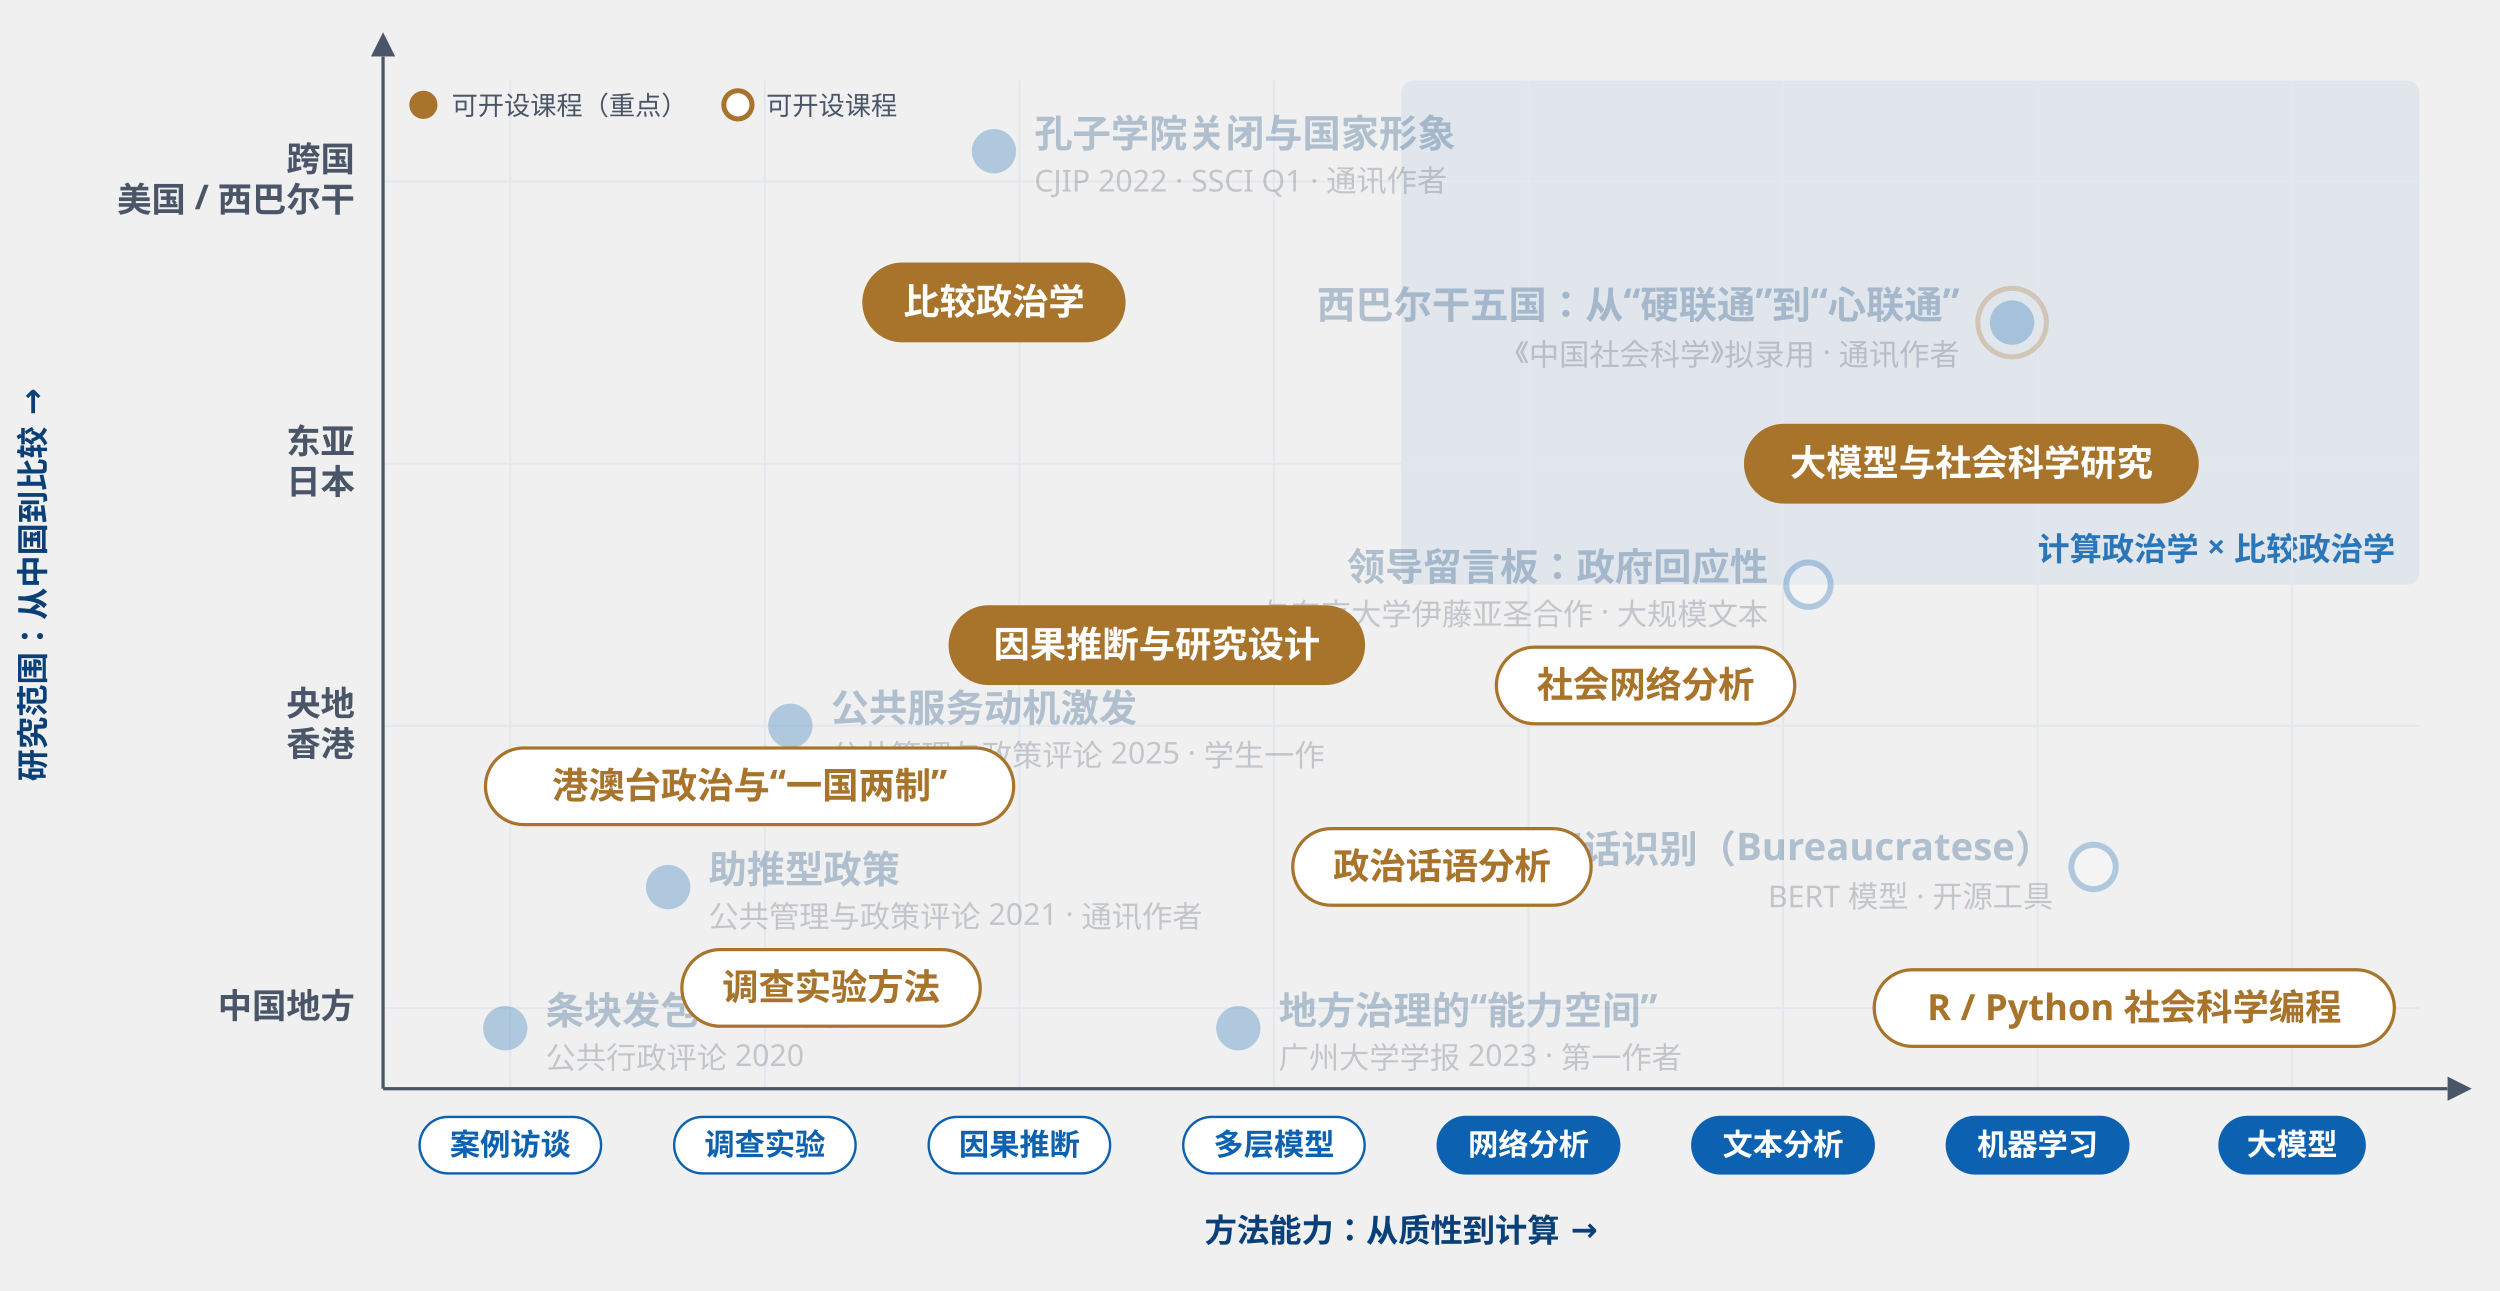
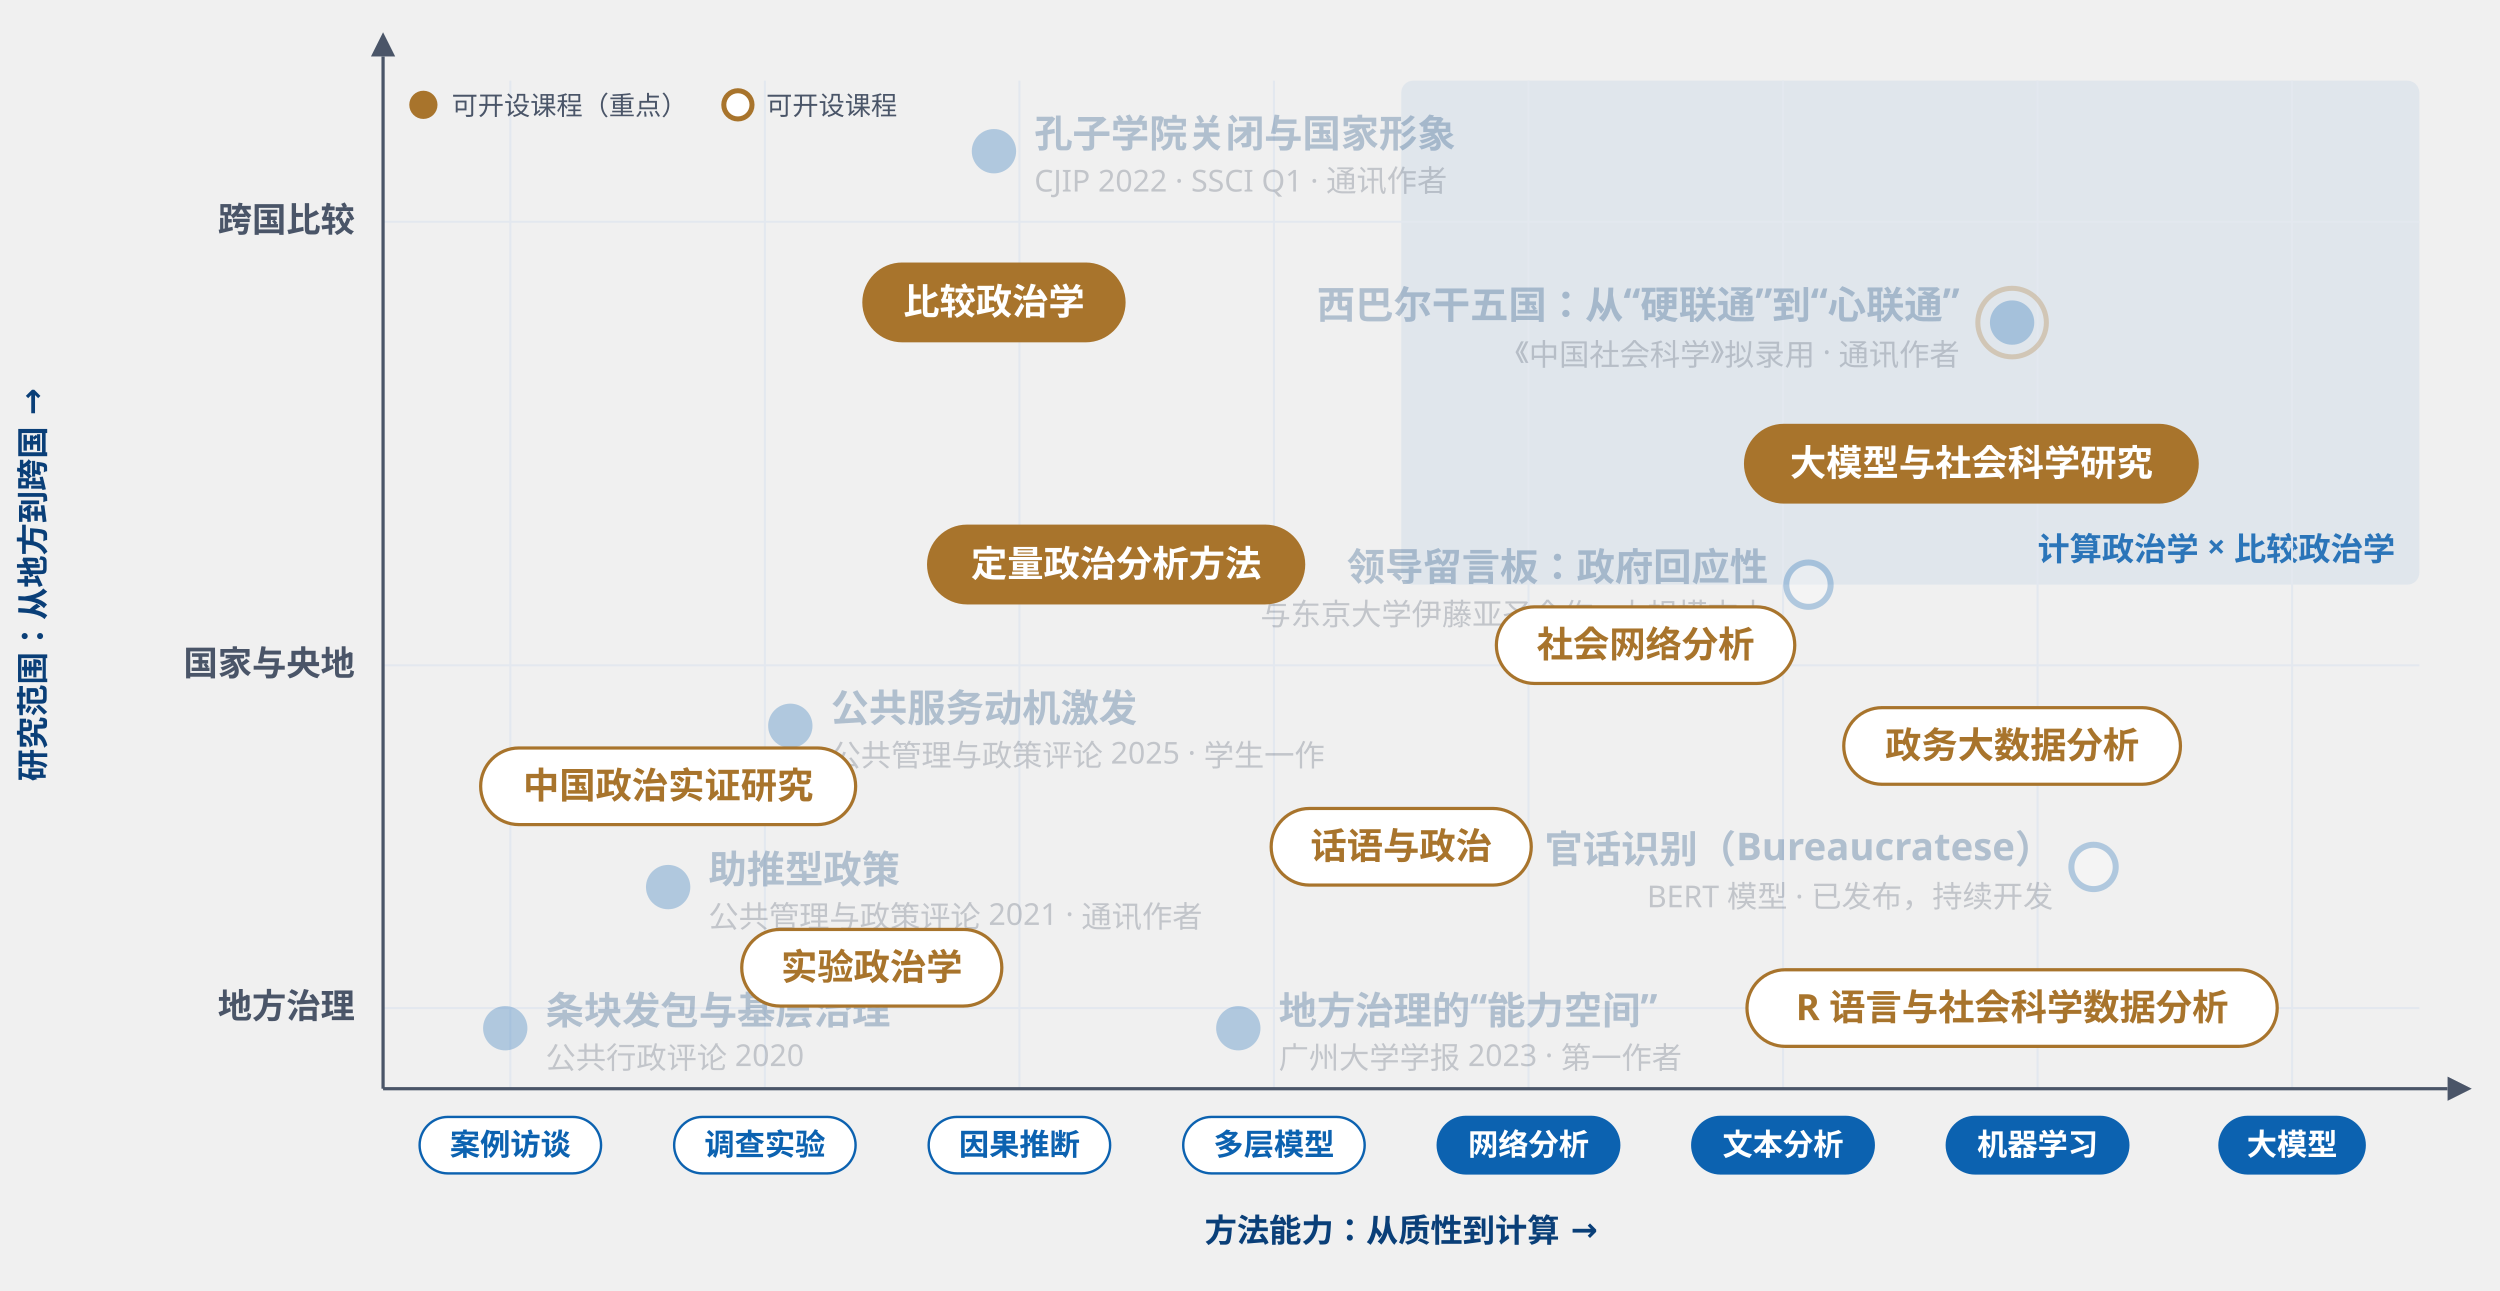
<svg xmlns="http://www.w3.org/2000/svg" viewBox="0 0 1240 640" width="1240" height="640" font-family="PingFang SC, Microsoft YaHei, sans-serif">
  <rect x="695.0" y="40" width="505.0" height="250.0" rx="6" fill="#0C62B0" fill-opacity="0.07" />
  <text x="1188" y="278.0" text-anchor="end" font-size="16" font-weight="700" fill="#0C62B0" fill-opacity="0.85">计算政治学 × 比较政治学</text>
  <line x1="253.125" y1="40" x2="253.125" y2="540" stroke="#E3E8EF" stroke-width="1" />
  <line x1="379.375" y1="40" x2="379.375" y2="540" stroke="#E3E8EF" stroke-width="1" />
  <line x1="505.625" y1="40" x2="505.625" y2="540" stroke="#E3E8EF" stroke-width="1" />
  <line x1="631.875" y1="40" x2="631.875" y2="540" stroke="#E3E8EF" stroke-width="1" />
  <line x1="758.125" y1="40" x2="758.125" y2="540" stroke="#E3E8EF" stroke-width="1" />
  <line x1="884.375" y1="40" x2="884.375" y2="540" stroke="#E3E8EF" stroke-width="1" />
  <line x1="1010.625" y1="40" x2="1010.625" y2="540" stroke="#E3E8EF" stroke-width="1" />
  <line x1="1136.875" y1="40" x2="1136.875" y2="540" stroke="#E3E8EF" stroke-width="1" />
  <line x1="190" y1="500.0" x2="1200" y2="500.0" stroke="#E3E8EF" stroke-width="1" />
-   <line x1="190" y1="360.0" x2="1200" y2="360.0" stroke="#E3E8EF" stroke-width="1" />
-   <line x1="190" y1="230.0" x2="1200" y2="230.0" stroke="#E3E8EF" stroke-width="1" />
-   <line x1="190" y1="90.0" x2="1200" y2="90.0" stroke="#E3E8EF" stroke-width="1" />
+   <line x1="190" y1="330.0" x2="1200" y2="330.0" stroke="#E3E8EF" stroke-width="1" />
+   <line x1="190" y1="110.0" x2="1200" y2="110.0" stroke="#E3E8EF" stroke-width="1" />
  <line x1="190" y1="540" x2="1214" y2="540" stroke="#4A5568" stroke-width="1.6" />
  <path d="M1214 534 L1226 540 L1214 546z" fill="#4A5568" />
  <line x1="190" y1="540" x2="190" y2="28" stroke="#4A5568" stroke-width="1.6" />
  <path d="M184 28 L190 16 L196 28z" fill="#4A5568" />
  <rect x="208.125" y="554" width="90" height="28" rx="14" fill="#FFFFFF" stroke="#0C62B0" stroke-width="1.2" />
  <text x="253.125" y="573" text-anchor="middle" font-size="15" font-weight="600" fill="#0C62B0">案例访谈</text>
  <rect x="334.375" y="554" width="90" height="28" rx="14" fill="#FFFFFF" stroke="#0C62B0" stroke-width="1.2" />
  <text x="379.375" y="573" text-anchor="middle" font-size="15" font-weight="600" fill="#0C62B0">调查实验</text>
  <rect x="460.625" y="554" width="90" height="28" rx="14" fill="#FFFFFF" stroke="#0C62B0" stroke-width="1.2" />
  <text x="505.625" y="573" text-anchor="middle" font-size="15" font-weight="600" fill="#0C62B0">因果推断</text>
  <rect x="586.875" y="554" width="90" height="28" rx="14" fill="#FFFFFF" stroke="#0C62B0" stroke-width="1.2" />
  <text x="631.875" y="573" text-anchor="middle" font-size="15" font-weight="600" fill="#0C62B0">多层模型</text>
  <rect x="713.125" y="554" width="90" height="28" rx="14" fill="#0C62B0" stroke="#0C62B0" stroke-width="1.2" />
  <text x="758.125" y="573" text-anchor="middle" font-size="15" font-weight="600" fill="#FFFFFF">网络分析</text>
  <rect x="839.375" y="554" width="90" height="28" rx="14" fill="#0C62B0" stroke="#0C62B0" stroke-width="1.2" />
  <text x="884.375" y="573" text-anchor="middle" font-size="15" font-weight="600" fill="#FFFFFF">文本分析</text>
  <rect x="965.625" y="554" width="90" height="28" rx="14" fill="#0C62B0" stroke="#0C62B0" stroke-width="1.2" />
  <text x="1010.625" y="573" text-anchor="middle" font-size="15" font-weight="600" fill="#FFFFFF">机器学习</text>
  <rect x="1100.875" y="554" width="72" height="28" rx="14" fill="#0C62B0" stroke="#0C62B0" stroke-width="1.2" />
  <text x="1136.875" y="573" text-anchor="middle" font-size="15" font-weight="600" fill="#FFFFFF">大模型</text>
  <text x="695.0" y="616" text-anchor="middle" font-size="16" font-weight="700" fill="#0A3F78">方法能力：从质性到计算 →</text>
-   <text x="176" y="505.0" text-anchor="end" font-size="17" font-weight="600" fill="#4A5568">中国地方</text>
-   <text x="176" y="355.0" text-anchor="end" font-size="17" font-weight="600" fill="#4A5568">央地</text>
-   <text x="176" y="375.0" text-anchor="end" font-size="17" font-weight="600" fill="#4A5568">香港</text>
-   <text x="176" y="225.0" text-anchor="end" font-size="17" font-weight="600" fill="#4A5568">东亚</text>
-   <text x="176" y="245.0" text-anchor="end" font-size="17" font-weight="600" fill="#4A5568">日本</text>
-   <text x="176" y="85.0" text-anchor="end" font-size="17" font-weight="600" fill="#4A5568">跨国</text>
-   <text x="176" y="105.0" text-anchor="end" font-size="17" font-weight="600" fill="#4A5568">美国 / 西巴尔干</text>
-   <text x="22" y="290.0" text-anchor="middle" font-size="16" font-weight="700" fill="#0A3F78" transform="rotate(-90 22 290.0)">研究范围：从中国到比较 →</text>
+   <text x="176" y="505.0" text-anchor="end" font-size="17" font-weight="600" fill="#4A5568">地方治理</text>
+   <text x="176" y="335.0" text-anchor="end" font-size="17" font-weight="600" fill="#4A5568">国家与央地</text>
+   <text x="176" y="115.0" text-anchor="end" font-size="17" font-weight="600" fill="#4A5568">跨国比较</text>
+   <text x="22" y="290.0" text-anchor="middle" font-size="16" font-weight="700" fill="#0A3F78" transform="rotate(-90 22 290.0)">研究范围：从地方到跨国 →</text>
  <g opacity="0.28">
    <circle cx="250.6" cy="510.0" r="11" fill="#0C62B0" />
    <text x="270.6" y="508.0" text-anchor="start" font-size="19" font-weight="700" fill="#0A3F78">条块发包与基层治理</text>
    <text x="270.6" y="530.0" text-anchor="start" font-size="15" fill="#4A5568">公共行政评论 2020</text>
    <circle cx="331.4" cy="440.0" r="11" fill="#0C62B0" />
    <text x="351.4" y="438.0" text-anchor="start" font-size="19" font-weight="700" fill="#0A3F78">助推型政策</text>
    <text x="351.4" y="460.0" text-anchor="start" font-size="15" fill="#4A5568">公共管理与政策评论 2021 · 通讯作者</text>
    <circle cx="392.0" cy="360.0" r="11" fill="#0C62B0" />
    <text x="412.0" y="358.0" text-anchor="start" font-size="19" font-weight="700" fill="#0A3F78">公共服务动机激发</text>
    <text x="412.0" y="380.0" text-anchor="start" font-size="15" fill="#4A5568">公共管理与政策评论 2025 · 学生一作</text>
    <circle cx="614.2" cy="510.0" r="11" fill="#0C62B0" />
    <text x="634.2" y="508.0" text-anchor="start" font-size="19" font-weight="700" fill="#0A3F78">地方治理的“能力空间”</text>
    <text x="634.2" y="530.0" text-anchor="start" font-size="15" fill="#4A5568">广州大学学报 2023 · 第一作者</text>
    <circle cx="493.0" cy="75.0" r="11" fill="#0C62B0" />
    <text x="513.0" y="73.0" text-anchor="start" font-size="19" font-weight="700" fill="#0A3F78">孔子学院关闭与国家形象</text>
    <text x="513.0" y="95.0" text-anchor="start" font-size="15" fill="#4A5568">CJIP 2022 · SSCI Q1 · 通讯作者</text>
    <circle cx="998.0" cy="160.0" r="17" fill="none" stroke="#A8742C" stroke-width="2.5" />
    <circle cx="998.0" cy="160.0" r="11" fill="#0C62B0" />
    <text x="972.0" y="158.0" text-anchor="end" font-size="19" font-weight="700" fill="#0A3F78">西巴尔干五国：从“硬联通”到“心联通”</text>
    <text x="972.0" y="180.0" text-anchor="end" font-size="15" fill="#4A5568">《中国社会科学》拟录用 · 通讯作者</text>
    <circle cx="897.0" cy="290.0" r="11" fill="#FFFFFF" stroke="#0C62B0" stroke-width="3" />
    <text x="877.0" y="288.0" text-anchor="end" font-size="19" font-weight="700" fill="#0A3F78">领导留言板：政府回应性</text>
    <text x="877.0" y="310.0" text-anchor="end" font-size="15" fill="#4A5568">与东京大学伊藤亚圣合作 · 大规模文本</text>
    <circle cx="1038.4" cy="430.0" r="11" fill="#FFFFFF" stroke="#0C62B0" stroke-width="3" />
    <text x="1018.4" y="428.0" text-anchor="end" font-size="19" font-weight="700" fill="#0A3F78">官话识别（Bureaucratese）</text>
-     <text x="1018.4" y="450.0" text-anchor="end" font-size="15" fill="#4A5568">BERT 模型 · 开源工具</text>
+     <text x="1018.4" y="450.0" text-anchor="end" font-size="15" fill="#4A5568">BERT 模型 · 已发布，持续开发</text>
  </g>
  <rect x="428.5" y="131.0" width="129" height="38" rx="19" fill="#A8742C" stroke="#A8742C" stroke-width="1.6" />
  <text x="493.0" y="156.0" text-anchor="middle" font-size="18" font-weight="700" fill="#FFFFFF">比较政治学</text>
+   <rect x="460.6" y="261.0" width="186" height="38" rx="19" fill="#A8742C" stroke="#A8742C" stroke-width="1.6" />
+   <text x="553.6" y="286.0" text-anchor="middle" font-size="18" font-weight="700" fill="#FFFFFF">定量政治分析方法</text>
  <rect x="865.8" y="211.0" width="224" height="38" rx="19" fill="#A8742C" stroke="#A8742C" stroke-width="1.6" />
  <text x="977.8" y="236.0" text-anchor="middle" font-size="18" font-weight="700" fill="#FFFFFF">大模型与社会科学研究</text>
-   <rect x="471.3" y="301.0" width="205" height="38" rx="19" fill="#A8742C" stroke="#A8742C" stroke-width="1.6" />
-   <text x="573.8" y="326.0" text-anchor="middle" font-size="18" font-weight="700" fill="#FFFFFF">因果推断与研究设计</text>
-   <rect x="240.8" y="371.0" width="262" height="38" rx="19" fill="#FFFFFF" stroke="#A8742C" stroke-width="1.6" />
-   <text x="371.8" y="396.0" text-anchor="middle" font-size="18" font-weight="700" fill="#A8742C">港澳台政治与“一国两制”</text>
-   <rect x="641.2" y="411.0" width="148" height="38" rx="19" fill="#FFFFFF" stroke="#A8742C" stroke-width="1.6" />
-   <text x="715.2" y="436.0" text-anchor="middle" font-size="18" font-weight="700" fill="#A8742C">政治话语分析</text>
-   <rect x="742.2" y="321.0" width="148" height="38" rx="19" fill="#FFFFFF" stroke="#A8742C" stroke-width="1.6" />
-   <text x="816.2" y="346.0" text-anchor="middle" font-size="18" font-weight="700" fill="#A8742C">社会网络分析</text>
-   <rect x="929.6" y="481.0" width="258" height="38" rx="19" fill="#FFFFFF" stroke="#A8742C" stroke-width="1.6" />
-   <text x="1058.6" y="506.0" text-anchor="middle" font-size="18" font-weight="700" fill="#A8742C">R / Python 社会科学编程</text>
-   <rect x="338.2" y="471.0" width="148" height="38" rx="19" fill="#FFFFFF" stroke="#A8742C" stroke-width="1.6" />
-   <text x="412.2" y="496.0" text-anchor="middle" font-size="18" font-weight="700" fill="#A8742C">调查实验方法</text>
+   <rect x="367.9" y="461.0" width="129" height="38" rx="19" fill="#FFFFFF" stroke="#A8742C" stroke-width="1.6" />
+   <text x="432.4" y="486.0" text-anchor="middle" font-size="18" font-weight="700" fill="#A8742C">实验政治学</text>
+   <rect x="238.4" y="371.0" width="186" height="38" rx="19" fill="#FFFFFF" stroke="#A8742C" stroke-width="1.6" />
+   <text x="331.4" y="396.0" text-anchor="middle" font-size="18" font-weight="700" fill="#A8742C">中国政治实证研究</text>
+   <rect x="630.5" y="401.0" width="129" height="38" rx="19" fill="#FFFFFF" stroke="#A8742C" stroke-width="1.6" />
+   <text x="695.0" y="426.0" text-anchor="middle" font-size="18" font-weight="700" fill="#A8742C">话语与政治</text>
+   <rect x="742.2" y="301.0" width="148" height="38" rx="19" fill="#FFFFFF" stroke="#A8742C" stroke-width="1.6" />
+   <text x="816.2" y="326.0" text-anchor="middle" font-size="18" font-weight="700" fill="#A8742C">社会网络分析</text>
+   <rect x="914.5" y="351.0" width="167" height="38" rx="19" fill="#FFFFFF" stroke="#A8742C" stroke-width="1.6" />
+   <text x="998.0" y="376.0" text-anchor="middle" font-size="18" font-weight="700" fill="#A8742C">政务大数据分析</text>
+   <rect x="866.5" y="481.0" width="263" height="38" rx="19" fill="#FFFFFF" stroke="#A8742C" stroke-width="1.6" />
+   <text x="998.0" y="506.0" text-anchor="middle" font-size="18" font-weight="700" fill="#A8742C">R 语言与社会科学数据分析</text>
  <circle cx="210" cy="52" r="7" fill="#A8742C" />
  <text x="224" y="57" font-size="13" fill="#4A5568">可开设课程（重点）</text>
  <circle cx="366" cy="52" r="7" fill="#FFFFFF" stroke="#A8742C" stroke-width="2.5" />
  <text x="380" y="57" font-size="13" fill="#4A5568">可开设课程</text>
</svg>
